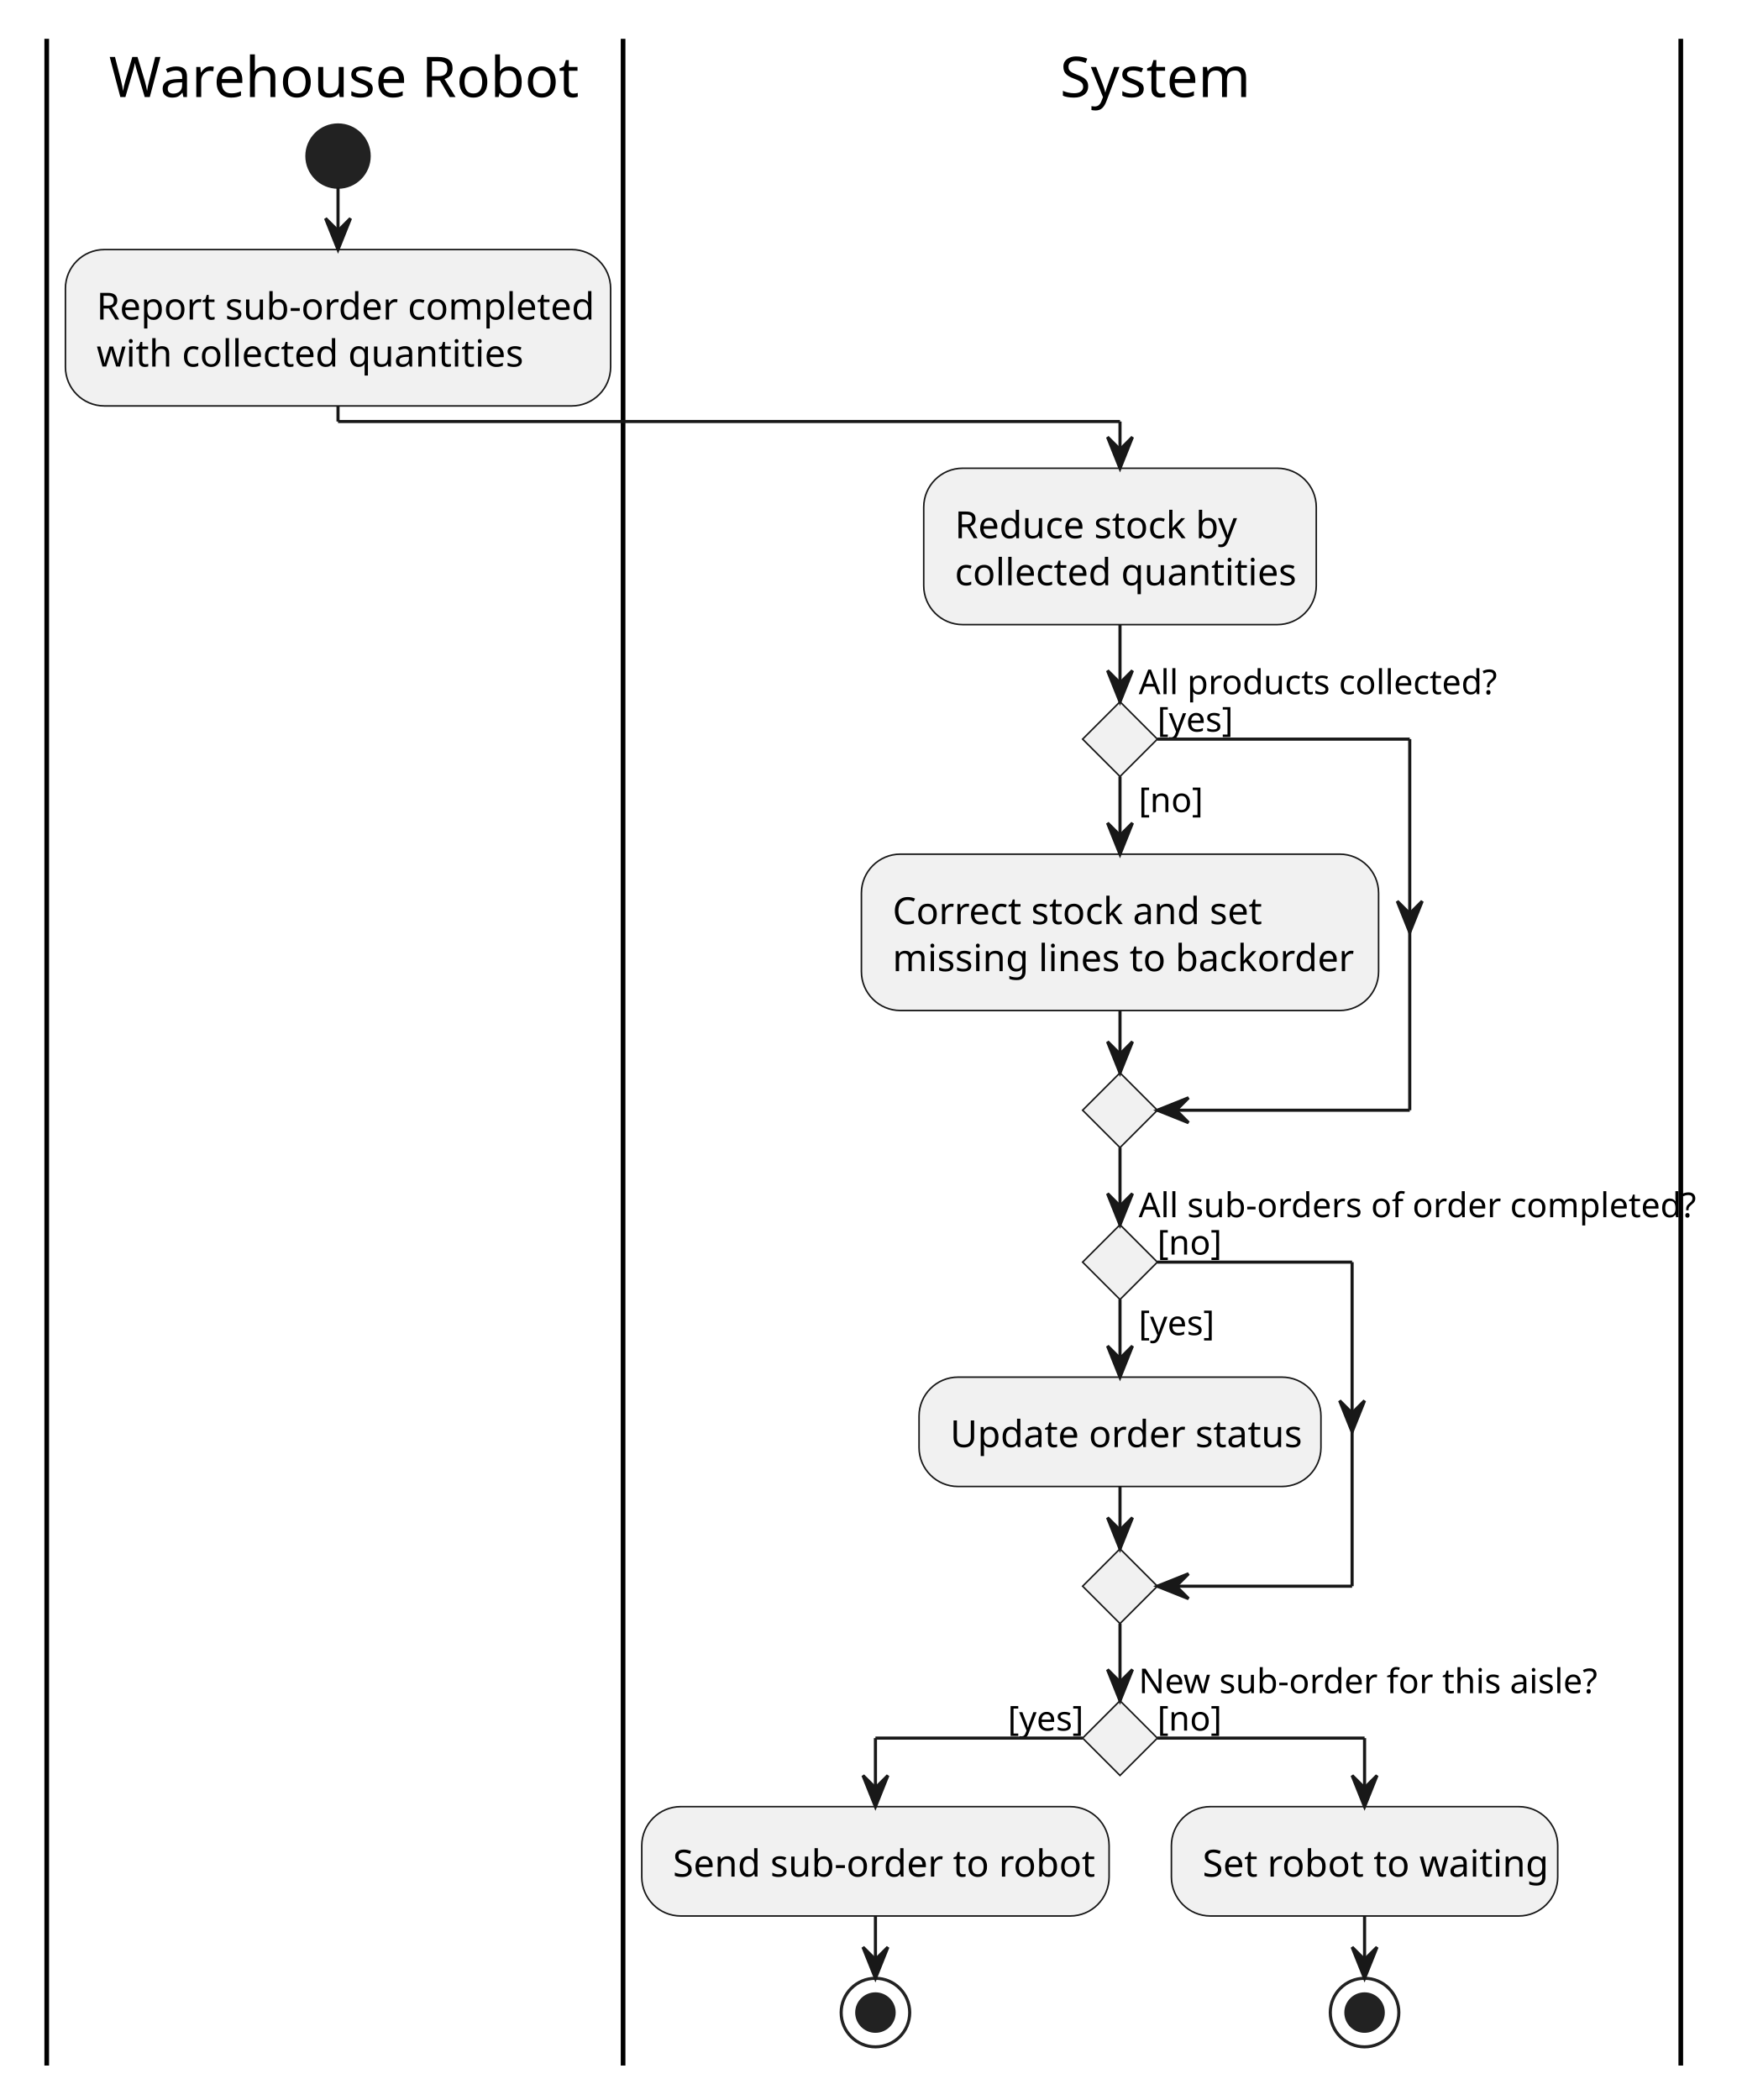
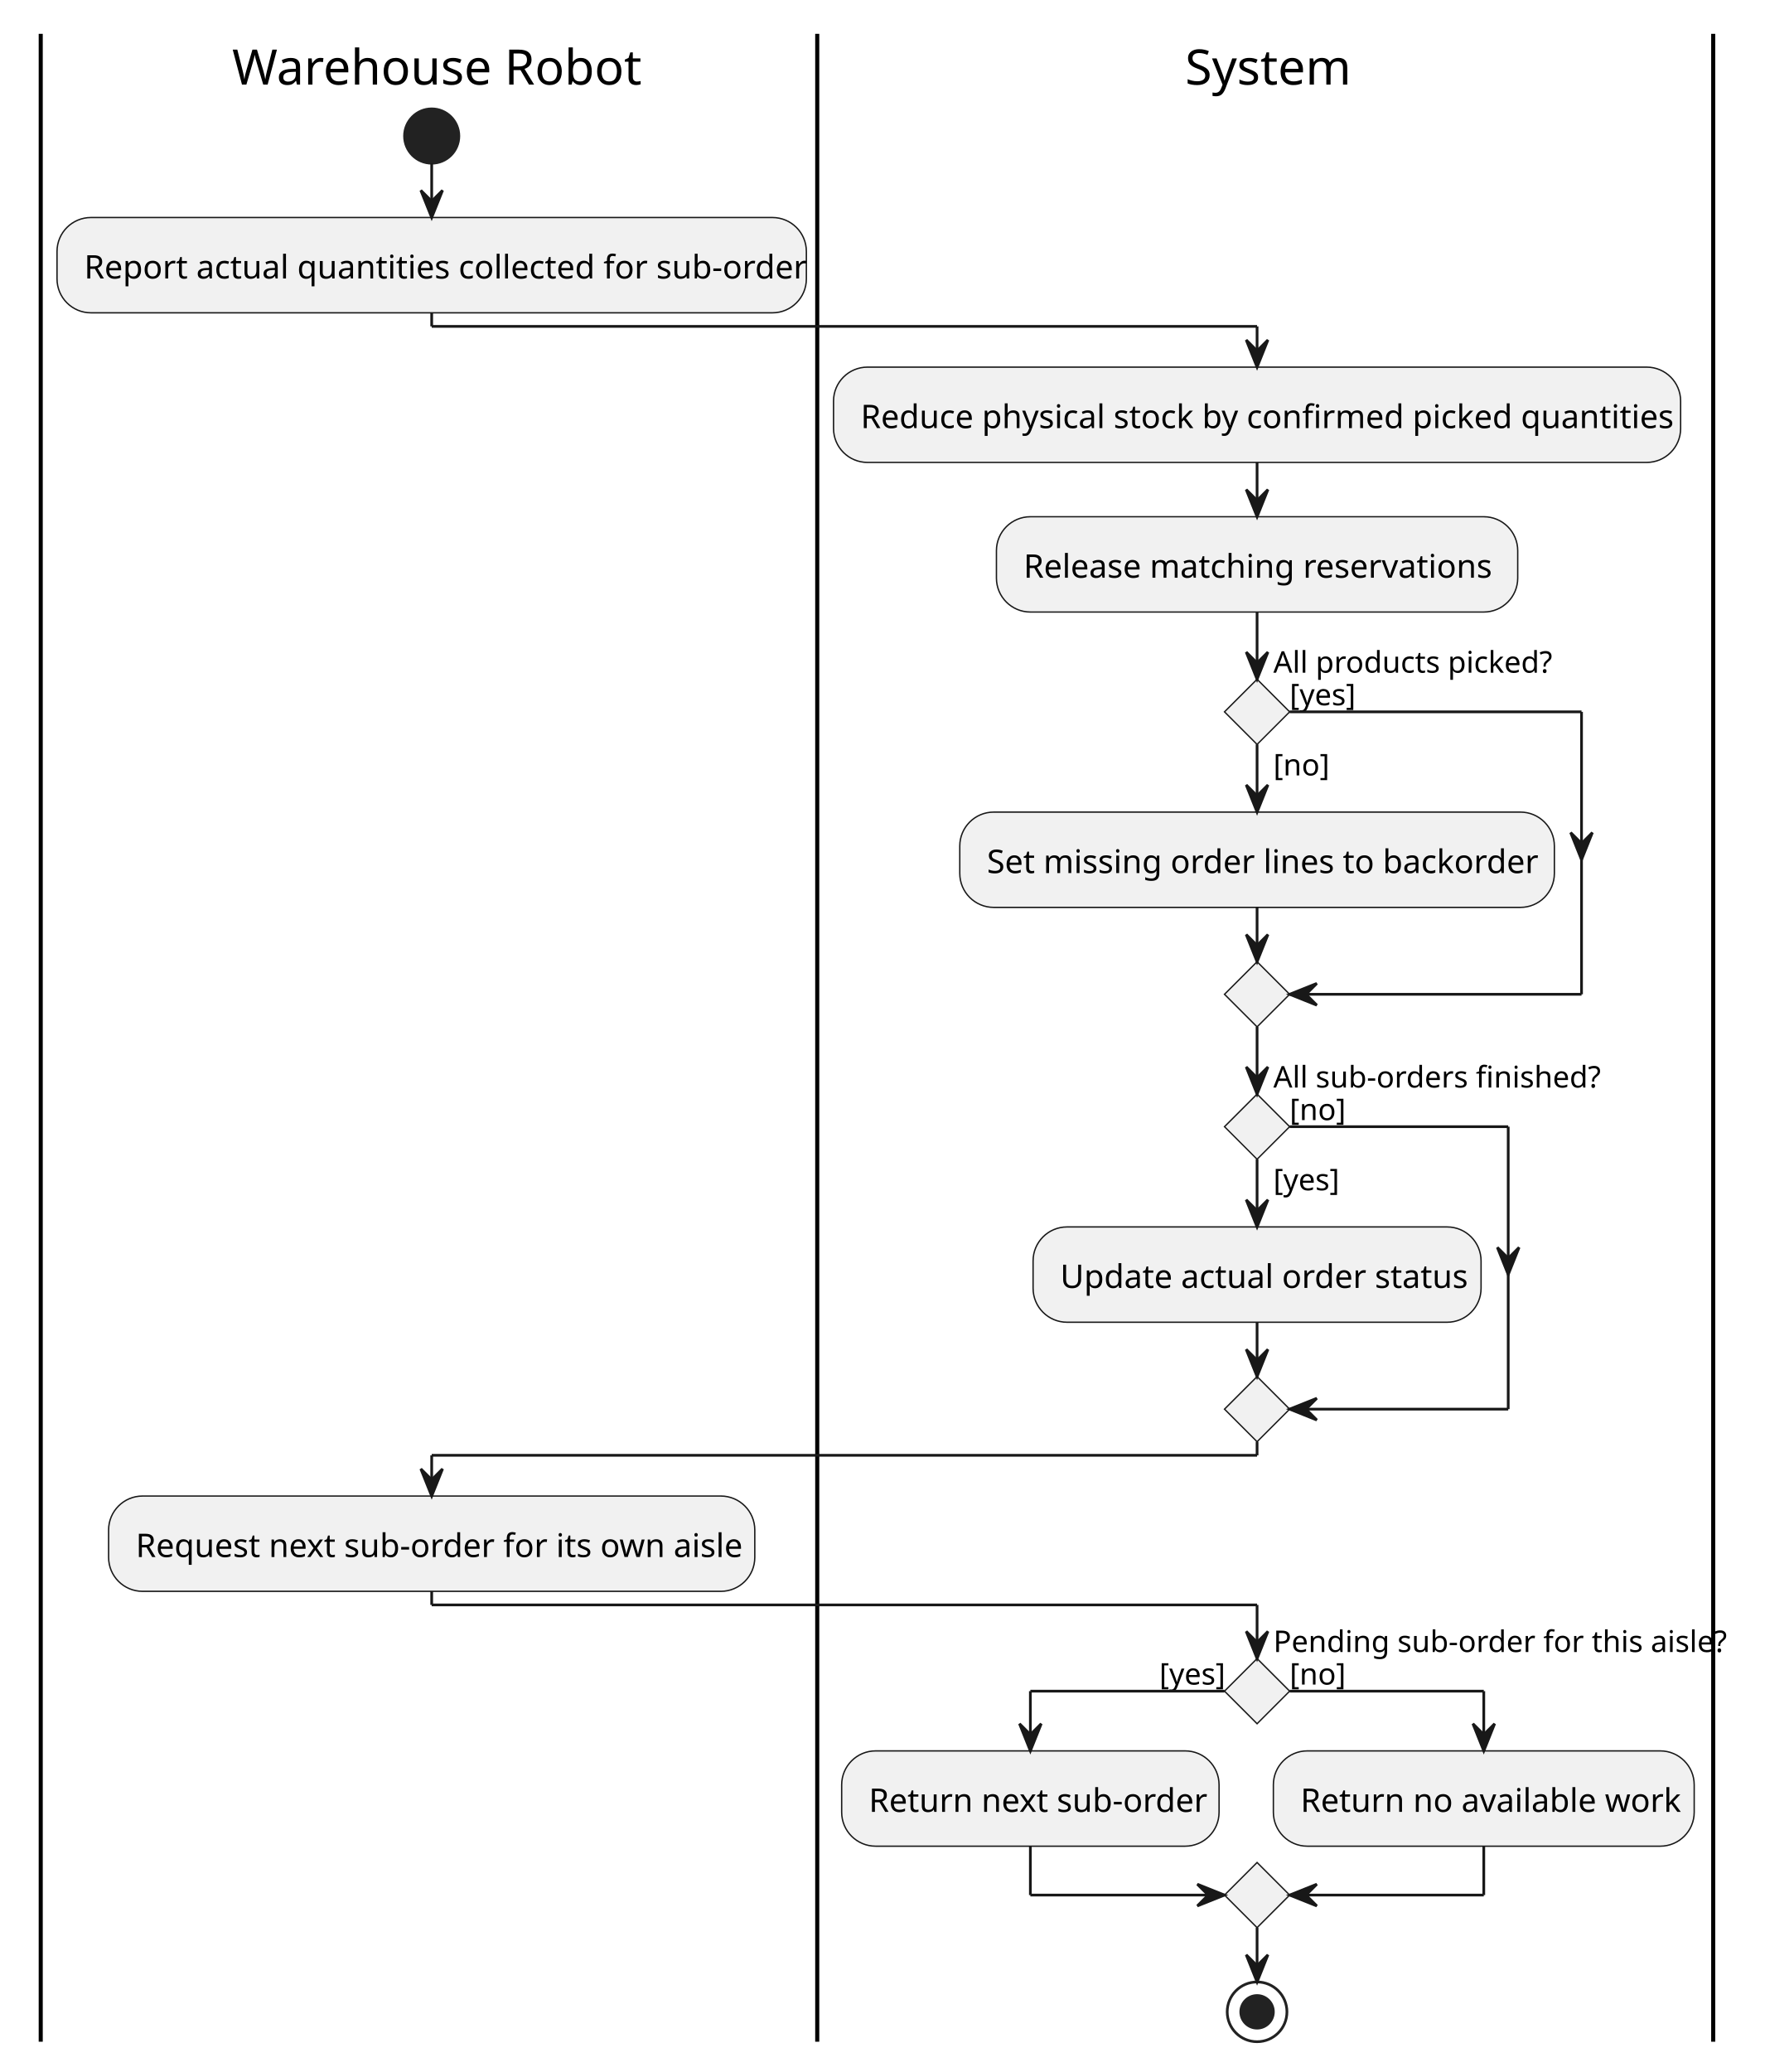
- <svg xmlns="http://www.w3.org/2000/svg" contentStyleType="text/css" height="674px" preserveAspectRatio="none" style="width:559px;height:674px;background:#FFFFFF;" version="1.1" viewBox="0 0 559 674" width="559px" zoomAndPan="magnify">
+ <svg xmlns="http://www.w3.org/2000/svg" contentStyleType="text/css" height="763px" preserveAspectRatio="none" style="width:650px;height:763px;background:#FFFFFF;" version="1.1" viewBox="0 0 650 763" width="650px" zoomAndPan="magnify">
  <defs />
  <g>
-     <rect fill="none" height="22.641" style="stroke:none;stroke-width:1.0;" width="526" x="15" y="12.455" />
-     <ellipse cx="108.5" cy="50.096" fill="#222222" rx="10" ry="10" style="stroke:#222222;stroke-width:1.0;" />
-     <rect fill="#F1F1F1" height="50.188" rx="12.5" ry="12.5" style="stroke:#181818;stroke-width:0.5;" width="175" x="21" y="80.096" />
-     <text fill="#000000" font-family="sans-serif" font-size="12" lengthAdjust="spacing" textLength="155" x="31" y="102.553">Report sub-order completed</text>
-     <text fill="#000000" font-family="sans-serif" font-size="12" lengthAdjust="spacing" textLength="131" x="31" y="117.647">with collected quantities</text>
-     <line style="stroke:#000000;stroke-width:1.5;" x1="15" x2="15" y1="12.455" y2="662.94" />
-     <rect fill="#F1F1F1" height="50.188" rx="12.5" ry="12.5" style="stroke:#181818;stroke-width:0.5;" width="126" x="296.5" y="150.283" />
-     <text fill="#000000" font-family="sans-serif" font-size="12" lengthAdjust="spacing" textLength="90" x="306.5" y="172.74">Reduce stock by</text>
-     <text fill="#000000" font-family="sans-serif" font-size="12" lengthAdjust="spacing" textLength="106" x="306.5" y="187.834">collected quantities</text>
-     <rect fill="#F1F1F1" height="50.188" rx="12.5" ry="12.5" style="stroke:#181818;stroke-width:0.5;" width="166" x="276.5" y="274.142" />
-     <text fill="#000000" font-family="sans-serif" font-size="12" lengthAdjust="spacing" textLength="116" x="286.5" y="296.599">Correct stock and set</text>
-     <text fill="#000000" font-family="sans-serif" font-size="12" lengthAdjust="spacing" textLength="146" x="286.5" y="311.692">missing lines to backorder</text>
-     <polygon fill="#F1F1F1" points="359.5,225.224,371.5,237.224,359.5,249.224,347.5,237.224,359.5,225.224" style="stroke:#181818;stroke-width:0.5;" />
-     <text fill="#000000" font-family="sans-serif" font-size="11" lengthAdjust="spacing" textLength="110" x="365.5" y="222.807">All products collected?</text>
-     <text fill="#000000" font-family="sans-serif" font-size="11" lengthAdjust="spacing" textLength="18" x="365.5" y="260.643">[no]</text>
-     <text fill="#000000" font-family="sans-serif" font-size="11" lengthAdjust="spacing" textLength="24" x="371.5" y="234.807">[yes]</text>
-     <polygon fill="#F1F1F1" points="359.5,344.329,371.5,356.329,359.5,368.329,347.5,356.329,359.5,344.329" style="stroke:#181818;stroke-width:0.5;" />
-     <rect fill="#F1F1F1" height="35.094" rx="12.5" ry="12.5" style="stroke:#181818;stroke-width:0.5;" width="129" x="295" y="442" />
-     <text fill="#000000" font-family="sans-serif" font-size="12" lengthAdjust="spacing" textLength="109" x="305" y="464.457">Update order status</text>
-     <polygon fill="#F1F1F1" points="359.5,393.082,371.5,405.082,359.5,417.082,347.5,405.082,359.5,393.082" style="stroke:#181818;stroke-width:0.5;" />
-     <text fill="#000000" font-family="sans-serif" font-size="11" lengthAdjust="spacing" textLength="169" x="365.5" y="390.665">All sub-orders of order completed?</text>
-     <text fill="#000000" font-family="sans-serif" font-size="11" lengthAdjust="spacing" textLength="24" x="365.5" y="428.501">[yes]</text>
-     <text fill="#000000" font-family="sans-serif" font-size="11" lengthAdjust="spacing" textLength="18" x="371.5" y="402.665">[no]</text>
-     <polygon fill="#F1F1F1" points="359.5,497.094,371.5,509.094,359.5,521.094,347.5,509.094,359.5,497.094" style="stroke:#181818;stroke-width:0.5;" />
-     <polygon fill="#F1F1F1" points="359.5,545.847,371.5,557.847,359.5,569.847,347.5,557.847,359.5,545.847" style="stroke:#181818;stroke-width:0.5;" />
-     <text fill="#000000" font-family="sans-serif" font-size="11" lengthAdjust="spacing" textLength="142" x="365.5" y="543.43">New sub-order for this aisle?</text>
-     <text fill="#000000" font-family="sans-serif" font-size="11" lengthAdjust="spacing" textLength="24" x="323.5" y="555.43">[yes]</text>
-     <text fill="#000000" font-family="sans-serif" font-size="11" lengthAdjust="spacing" textLength="18" x="371.5" y="555.43">[no]</text>
-     <rect fill="#F1F1F1" height="35.094" rx="12.5" ry="12.5" style="stroke:#181818;stroke-width:0.5;" width="150" x="206" y="579.847" />
-     <text fill="#000000" font-family="sans-serif" font-size="12" lengthAdjust="spacing" textLength="130" x="216" y="602.304">Send sub-order to robot</text>
-     <ellipse cx="281" cy="645.94" fill="none" rx="11" ry="11" style="stroke:#222222;stroke-width:1.0;" />
-     <ellipse cx="281" cy="645.94" fill="#222222" rx="6" ry="6" style="stroke:#222222;stroke-width:1.0;" />
-     <rect fill="#F1F1F1" height="35.094" rx="12.5" ry="12.5" style="stroke:#181818;stroke-width:0.5;" width="124" x="376" y="579.847" />
-     <text fill="#000000" font-family="sans-serif" font-size="12" lengthAdjust="spacing" textLength="104" x="386" y="602.304">Set robot to waiting</text>
-     <ellipse cx="438" cy="645.94" fill="none" rx="11" ry="11" style="stroke:#222222;stroke-width:1.0;" />
-     <ellipse cx="438" cy="645.94" fill="#222222" rx="6" ry="6" style="stroke:#222222;stroke-width:1.0;" />
-     <line style="stroke:#000000;stroke-width:1.5;" x1="200" x2="200" y1="12.455" y2="662.94" />
-     <line style="stroke:#000000;stroke-width:1.5;" x1="539.5" x2="539.5" y1="12.455" y2="662.94" />
-     <line style="stroke:#181818;stroke-width:1.0;" x1="108.5" x2="108.5" y1="60.096" y2="80.096" />
-     <polygon fill="#181818" points="104.5,70.096,108.5,80.096,112.5,70.096,108.5,74.096" style="stroke:#181818;stroke-width:1.0;" />
-     <line style="stroke:#181818;stroke-width:1.0;" x1="359.5" x2="359.5" y1="249.224" y2="274.142" />
-     <polygon fill="#181818" points="355.5,264.142,359.5,274.142,363.5,264.142,359.5,268.142" style="stroke:#181818;stroke-width:1.0;" />
-     <line style="stroke:#181818;stroke-width:1.0;" x1="371.5" x2="452.5" y1="237.224" y2="237.224" />
-     <polygon fill="#181818" points="448.5,289.235,452.5,299.235,456.5,289.235,452.5,293.235" style="stroke:#181818;stroke-width:1.0;" />
-     <line style="stroke:#181818;stroke-width:1.0;" x1="452.5" x2="452.5" y1="237.224" y2="356.329" />
-     <line style="stroke:#181818;stroke-width:1.0;" x1="452.5" x2="371.5" y1="356.329" y2="356.329" />
-     <polygon fill="#181818" points="381.5,352.329,371.5,356.329,381.5,360.329,377.5,356.329" style="stroke:#181818;stroke-width:1.0;" />
-     <line style="stroke:#181818;stroke-width:1.0;" x1="359.5" x2="359.5" y1="324.329" y2="344.329" />
-     <polygon fill="#181818" points="355.5,334.329,359.5,344.329,363.5,334.329,359.5,338.329" style="stroke:#181818;stroke-width:1.0;" />
-     <line style="stroke:#181818;stroke-width:1.0;" x1="359.5" x2="359.5" y1="200.471" y2="225.224" />
-     <polygon fill="#181818" points="355.5,215.224,359.5,225.224,363.5,215.224,359.5,219.224" style="stroke:#181818;stroke-width:1.0;" />
-     <line style="stroke:#181818;stroke-width:1.0;" x1="359.5" x2="359.5" y1="417.082" y2="442" />
-     <polygon fill="#181818" points="355.5,432,359.5,442,363.5,432,359.5,436" style="stroke:#181818;stroke-width:1.0;" />
-     <line style="stroke:#181818;stroke-width:1.0;" x1="371.5" x2="434" y1="405.082" y2="405.082" />
-     <polygon fill="#181818" points="430,449.547,434,459.547,438,449.547,434,453.547" style="stroke:#181818;stroke-width:1.0;" />
-     <line style="stroke:#181818;stroke-width:1.0;" x1="434" x2="434" y1="405.082" y2="509.094" />
-     <line style="stroke:#181818;stroke-width:1.0;" x1="434" x2="371.5" y1="509.094" y2="509.094" />
-     <polygon fill="#181818" points="381.5,505.094,371.5,509.094,381.5,513.094,377.5,509.094" style="stroke:#181818;stroke-width:1.0;" />
-     <line style="stroke:#181818;stroke-width:1.0;" x1="359.5" x2="359.5" y1="477.094" y2="497.094" />
-     <polygon fill="#181818" points="355.5,487.094,359.5,497.094,363.5,487.094,359.5,491.094" style="stroke:#181818;stroke-width:1.0;" />
-     <line style="stroke:#181818;stroke-width:1.0;" x1="359.5" x2="359.5" y1="368.329" y2="393.082" />
-     <polygon fill="#181818" points="355.5,383.082,359.5,393.082,363.5,383.082,359.5,387.082" style="stroke:#181818;stroke-width:1.0;" />
-     <line style="stroke:#181818;stroke-width:1.0;" x1="281" x2="281" y1="614.94" y2="634.94" />
-     <polygon fill="#181818" points="277,624.94,281,634.94,285,624.94,281,628.94" style="stroke:#181818;stroke-width:1.0;" />
-     <line style="stroke:#181818;stroke-width:1.0;" x1="438" x2="438" y1="614.94" y2="634.94" />
-     <polygon fill="#181818" points="434,624.94,438,634.94,442,624.94,438,628.94" style="stroke:#181818;stroke-width:1.0;" />
-     <line style="stroke:#181818;stroke-width:1.0;" x1="347.5" x2="281" y1="557.847" y2="557.847" />
-     <line style="stroke:#181818;stroke-width:1.0;" x1="281" x2="281" y1="557.847" y2="579.847" />
-     <polygon fill="#181818" points="277,569.847,281,579.847,285,569.847,281,573.847" style="stroke:#181818;stroke-width:1.0;" />
-     <line style="stroke:#181818;stroke-width:1.0;" x1="371.5" x2="438" y1="557.847" y2="557.847" />
-     <line style="stroke:#181818;stroke-width:1.0;" x1="438" x2="438" y1="557.847" y2="579.847" />
-     <polygon fill="#181818" points="434,569.847,438,579.847,442,569.847,438,573.847" style="stroke:#181818;stroke-width:1.0;" />
-     <line style="stroke:#181818;stroke-width:1.0;" x1="359.5" x2="359.5" y1="521.094" y2="545.847" />
-     <polygon fill="#181818" points="355.5,535.847,359.5,545.847,363.5,535.847,359.5,539.847" style="stroke:#181818;stroke-width:1.0;" />
-     <line style="stroke:#181818;stroke-width:1.0;" x1="108.5" x2="108.5" y1="130.283" y2="135.283" />
-     <line style="stroke:#181818;stroke-width:1.0;" x1="108.5" x2="359.5" y1="135.283" y2="135.283" />
-     <line style="stroke:#181818;stroke-width:1.0;" x1="359.5" x2="359.5" y1="135.283" y2="150.283" />
-     <polygon fill="#181818" points="355.5,140.283,359.5,150.283,363.5,140.283,359.5,144.283" style="stroke:#181818;stroke-width:1.0;" />
-     <text fill="#000000" font-family="sans-serif" font-size="18" lengthAdjust="spacing" textLength="145" x="35" y="31.141">Warehouse Robot</text>
-     <text fill="#000000" font-family="sans-serif" font-size="18" lengthAdjust="spacing" textLength="59" x="340.25" y="31.141">System</text>
+     <rect fill="none" height="22.641" style="stroke:none;stroke-width:1.0;" width="617.5" x="15" y="12.455" />
+     <ellipse cx="159" cy="50.096" fill="#222222" rx="10" ry="10" style="stroke:#222222;stroke-width:1.0;" />
+     <rect fill="#F1F1F1" height="35.094" rx="12.5" ry="12.5" style="stroke:#181818;stroke-width:0.5;" width="276" x="21" y="80.096" />
+     <text fill="#000000" font-family="sans-serif" font-size="12" lengthAdjust="spacing" textLength="256" x="31" y="102.553">Report actual quantities collected for sub-order</text>
+     <rect fill="#F1F1F1" height="35.094" rx="12.5" ry="12.5" style="stroke:#181818;stroke-width:0.5;" width="238" x="40" y="550.906" />
+     <text fill="#000000" font-family="sans-serif" font-size="12" lengthAdjust="spacing" textLength="218" x="50" y="573.363">Request next sub-order for its own aisle</text>
+     <line style="stroke:#000000;stroke-width:1.5;" x1="15" x2="15" y1="12.455" y2="751.847" />
+     <rect fill="#F1F1F1" height="35.094" rx="12.5" ry="12.5" style="stroke:#181818;stroke-width:0.5;" width="312" x="307" y="135.19" />
+     <text fill="#000000" font-family="sans-serif" font-size="12" lengthAdjust="spacing" textLength="292" x="317" y="157.647">Reduce physical stock by confirmed picked quantities</text>
+     <rect fill="#F1F1F1" height="35.094" rx="12.5" ry="12.5" style="stroke:#181818;stroke-width:0.5;" width="192" x="367" y="190.283" />
+     <text fill="#000000" font-family="sans-serif" font-size="12" lengthAdjust="spacing" textLength="172" x="377" y="212.74">Release matching reservations</text>
+     <rect fill="#F1F1F1" height="35.094" rx="12.5" ry="12.5" style="stroke:#181818;stroke-width:0.5;" width="219" x="353.5" y="299.048" />
+     <text fill="#000000" font-family="sans-serif" font-size="12" lengthAdjust="spacing" textLength="199" x="363.5" y="321.505">Set missing order lines to backorder</text>
+     <polygon fill="#F1F1F1" points="463,250.13,475,262.13,463,274.13,451,262.13,463,250.13" style="stroke:#181818;stroke-width:0.5;" />
+     <text fill="#000000" font-family="sans-serif" font-size="11" lengthAdjust="spacing" textLength="98" x="469" y="247.713">All products picked?</text>
+     <text fill="#000000" font-family="sans-serif" font-size="11" lengthAdjust="spacing" textLength="18" x="469" y="285.549">[no]</text>
+     <text fill="#000000" font-family="sans-serif" font-size="11" lengthAdjust="spacing" textLength="24" x="475" y="259.713">[yes]</text>
+     <polygon fill="#F1F1F1" points="463,354.142,475,366.142,463,378.142,451,366.142,463,354.142" style="stroke:#181818;stroke-width:0.5;" />
+     <rect fill="#F1F1F1" height="35.094" rx="12.5" ry="12.5" style="stroke:#181818;stroke-width:0.5;" width="165" x="380.5" y="451.812" />
+     <text fill="#000000" font-family="sans-serif" font-size="12" lengthAdjust="spacing" textLength="145" x="390.5" y="474.269">Update actual order status</text>
+     <polygon fill="#F1F1F1" points="463,402.894,475,414.894,463,426.894,451,414.894,463,402.894" style="stroke:#181818;stroke-width:0.5;" />
+     <text fill="#000000" font-family="sans-serif" font-size="11" lengthAdjust="spacing" textLength="116" x="469" y="400.478">All sub-orders finished?</text>
+     <text fill="#000000" font-family="sans-serif" font-size="11" lengthAdjust="spacing" textLength="24" x="469" y="438.313">[yes]</text>
+     <text fill="#000000" font-family="sans-serif" font-size="11" lengthAdjust="spacing" textLength="18" x="475" y="412.478">[no]</text>
+     <polygon fill="#F1F1F1" points="463,506.906,475,518.906,463,530.906,451,518.906,463,506.906" style="stroke:#181818;stroke-width:0.5;" />
+     <polygon fill="#F1F1F1" points="463,610.753,475,622.753,463,634.753,451,622.753,463,610.753" style="stroke:#181818;stroke-width:0.5;" />
+     <text fill="#000000" font-family="sans-serif" font-size="11" lengthAdjust="spacing" textLength="157" x="469" y="608.336">Pending sub-order for this aisle?</text>
+     <text fill="#000000" font-family="sans-serif" font-size="11" lengthAdjust="spacing" textLength="24" x="427" y="620.336">[yes]</text>
+     <text fill="#000000" font-family="sans-serif" font-size="11" lengthAdjust="spacing" textLength="18" x="475" y="620.336">[no]</text>
+     <rect fill="#F1F1F1" height="35.094" rx="12.5" ry="12.5" style="stroke:#181818;stroke-width:0.5;" width="139" x="310" y="644.753" />
+     <text fill="#000000" font-family="sans-serif" font-size="12" lengthAdjust="spacing" textLength="119" x="320" y="667.21">Return next sub-order</text>
+     <rect fill="#F1F1F1" height="35.094" rx="12.5" ry="12.5" style="stroke:#181818;stroke-width:0.5;" width="155" x="469" y="644.753" />
+     <text fill="#000000" font-family="sans-serif" font-size="12" lengthAdjust="spacing" textLength="135" x="479" y="667.21">Return no available work</text>
+     <polygon fill="#F1F1F1" points="463,685.847,475,697.847,463,709.847,451,697.847,463,685.847" style="stroke:#181818;stroke-width:0.5;" />
+     <ellipse cx="463" cy="740.847" fill="none" rx="11" ry="11" style="stroke:#222222;stroke-width:1.0;" />
+     <ellipse cx="463" cy="740.847" fill="#222222" rx="6" ry="6" style="stroke:#222222;stroke-width:1.0;" />
+     <line style="stroke:#000000;stroke-width:1.5;" x1="301" x2="301" y1="12.455" y2="751.847" />
+     <line style="stroke:#000000;stroke-width:1.5;" x1="631" x2="631" y1="12.455" y2="751.847" />
+     <line style="stroke:#181818;stroke-width:1.0;" x1="159" x2="159" y1="60.096" y2="80.096" />
+     <polygon fill="#181818" points="155,70.096,159,80.096,163,70.096,159,74.096" style="stroke:#181818;stroke-width:1.0;" />
+     <line style="stroke:#181818;stroke-width:1.0;" x1="463" x2="463" y1="170.283" y2="190.283" />
+     <polygon fill="#181818" points="459,180.283,463,190.283,467,180.283,463,184.283" style="stroke:#181818;stroke-width:1.0;" />
+     <line style="stroke:#181818;stroke-width:1.0;" x1="463" x2="463" y1="274.13" y2="299.048" />
+     <polygon fill="#181818" points="459,289.048,463,299.048,467,289.048,463,293.048" style="stroke:#181818;stroke-width:1.0;" />
+     <line style="stroke:#181818;stroke-width:1.0;" x1="475" x2="582.5" y1="262.13" y2="262.13" />
+     <polygon fill="#181818" points="578.5,306.595,582.5,316.595,586.5,306.595,582.5,310.595" style="stroke:#181818;stroke-width:1.0;" />
+     <line style="stroke:#181818;stroke-width:1.0;" x1="582.5" x2="582.5" y1="262.13" y2="366.142" />
+     <line style="stroke:#181818;stroke-width:1.0;" x1="582.5" x2="475" y1="366.142" y2="366.142" />
+     <polygon fill="#181818" points="485,362.142,475,366.142,485,370.142,481,366.142" style="stroke:#181818;stroke-width:1.0;" />
+     <line style="stroke:#181818;stroke-width:1.0;" x1="463" x2="463" y1="334.142" y2="354.142" />
+     <polygon fill="#181818" points="459,344.142,463,354.142,467,344.142,463,348.142" style="stroke:#181818;stroke-width:1.0;" />
+     <line style="stroke:#181818;stroke-width:1.0;" x1="463" x2="463" y1="225.377" y2="250.13" />
+     <polygon fill="#181818" points="459,240.13,463,250.13,467,240.13,463,244.13" style="stroke:#181818;stroke-width:1.0;" />
+     <line style="stroke:#181818;stroke-width:1.0;" x1="463" x2="463" y1="426.894" y2="451.812" />
+     <polygon fill="#181818" points="459,441.812,463,451.812,467,441.812,463,445.812" style="stroke:#181818;stroke-width:1.0;" />
+     <line style="stroke:#181818;stroke-width:1.0;" x1="475" x2="555.5" y1="414.894" y2="414.894" />
+     <polygon fill="#181818" points="551.5,459.359,555.5,469.359,559.5,459.359,555.5,463.359" style="stroke:#181818;stroke-width:1.0;" />
+     <line style="stroke:#181818;stroke-width:1.0;" x1="555.5" x2="555.5" y1="414.894" y2="518.906" />
+     <line style="stroke:#181818;stroke-width:1.0;" x1="555.5" x2="475" y1="518.906" y2="518.906" />
+     <polygon fill="#181818" points="485,514.906,475,518.906,485,522.906,481,518.906" style="stroke:#181818;stroke-width:1.0;" />
+     <line style="stroke:#181818;stroke-width:1.0;" x1="463" x2="463" y1="486.906" y2="506.906" />
+     <polygon fill="#181818" points="459,496.906,463,506.906,467,496.906,463,500.906" style="stroke:#181818;stroke-width:1.0;" />
+     <line style="stroke:#181818;stroke-width:1.0;" x1="463" x2="463" y1="378.142" y2="402.894" />
+     <polygon fill="#181818" points="459,392.894,463,402.894,467,392.894,463,396.894" style="stroke:#181818;stroke-width:1.0;" />
+     <line style="stroke:#181818;stroke-width:1.0;" x1="451" x2="379.5" y1="622.753" y2="622.753" />
+     <line style="stroke:#181818;stroke-width:1.0;" x1="379.5" x2="379.5" y1="622.753" y2="644.753" />
+     <polygon fill="#181818" points="375.5,634.753,379.5,644.753,383.5,634.753,379.5,638.753" style="stroke:#181818;stroke-width:1.0;" />
+     <line style="stroke:#181818;stroke-width:1.0;" x1="475" x2="546.5" y1="622.753" y2="622.753" />
+     <line style="stroke:#181818;stroke-width:1.0;" x1="546.5" x2="546.5" y1="622.753" y2="644.753" />
+     <polygon fill="#181818" points="542.5,634.753,546.5,644.753,550.5,634.753,546.5,638.753" style="stroke:#181818;stroke-width:1.0;" />
+     <line style="stroke:#181818;stroke-width:1.0;" x1="379.5" x2="379.5" y1="679.847" y2="697.847" />
+     <line style="stroke:#181818;stroke-width:1.0;" x1="379.5" x2="451" y1="697.847" y2="697.847" />
+     <polygon fill="#181818" points="441,693.847,451,697.847,441,701.847,445,697.847" style="stroke:#181818;stroke-width:1.0;" />
+     <line style="stroke:#181818;stroke-width:1.0;" x1="546.5" x2="546.5" y1="679.847" y2="697.847" />
+     <line style="stroke:#181818;stroke-width:1.0;" x1="546.5" x2="475" y1="697.847" y2="697.847" />
+     <polygon fill="#181818" points="485,693.847,475,697.847,485,701.847,481,697.847" style="stroke:#181818;stroke-width:1.0;" />
+     <line style="stroke:#181818;stroke-width:1.0;" x1="463" x2="463" y1="709.847" y2="729.847" />
+     <polygon fill="#181818" points="459,719.847,463,729.847,467,719.847,463,723.847" style="stroke:#181818;stroke-width:1.0;" />
+     <line style="stroke:#181818;stroke-width:1.0;" x1="159" x2="159" y1="115.189" y2="120.189" />
+     <line style="stroke:#181818;stroke-width:1.0;" x1="159" x2="463" y1="120.189" y2="120.189" />
+     <line style="stroke:#181818;stroke-width:1.0;" x1="463" x2="463" y1="120.189" y2="135.19" />
+     <polygon fill="#181818" points="459,125.189,463,135.19,467,125.189,463,129.19" style="stroke:#181818;stroke-width:1.0;" />
+     <line style="stroke:#181818;stroke-width:1.0;" x1="463" x2="463" y1="530.906" y2="535.906" />
+     <line style="stroke:#181818;stroke-width:1.0;" x1="463" x2="159" y1="535.906" y2="535.906" />
+     <line style="stroke:#181818;stroke-width:1.0;" x1="159" x2="159" y1="535.906" y2="550.906" />
+     <polygon fill="#181818" points="155,540.906,159,550.906,163,540.906,159,544.906" style="stroke:#181818;stroke-width:1.0;" />
+     <line style="stroke:#181818;stroke-width:1.0;" x1="159" x2="159" y1="586" y2="591" />
+     <line style="stroke:#181818;stroke-width:1.0;" x1="159" x2="463" y1="591" y2="591" />
+     <line style="stroke:#181818;stroke-width:1.0;" x1="463" x2="463" y1="591" y2="610.753" />
+     <polygon fill="#181818" points="459,600.753,463,610.753,467,600.753,463,604.753" style="stroke:#181818;stroke-width:1.0;" />
+     <text fill="#000000" font-family="sans-serif" font-size="18" lengthAdjust="spacing" textLength="145" x="85.5" y="31.141">Warehouse Robot</text>
+     <text fill="#000000" font-family="sans-serif" font-size="18" lengthAdjust="spacing" textLength="59" x="436.5" y="31.141">System</text>
  </g>
</svg>
